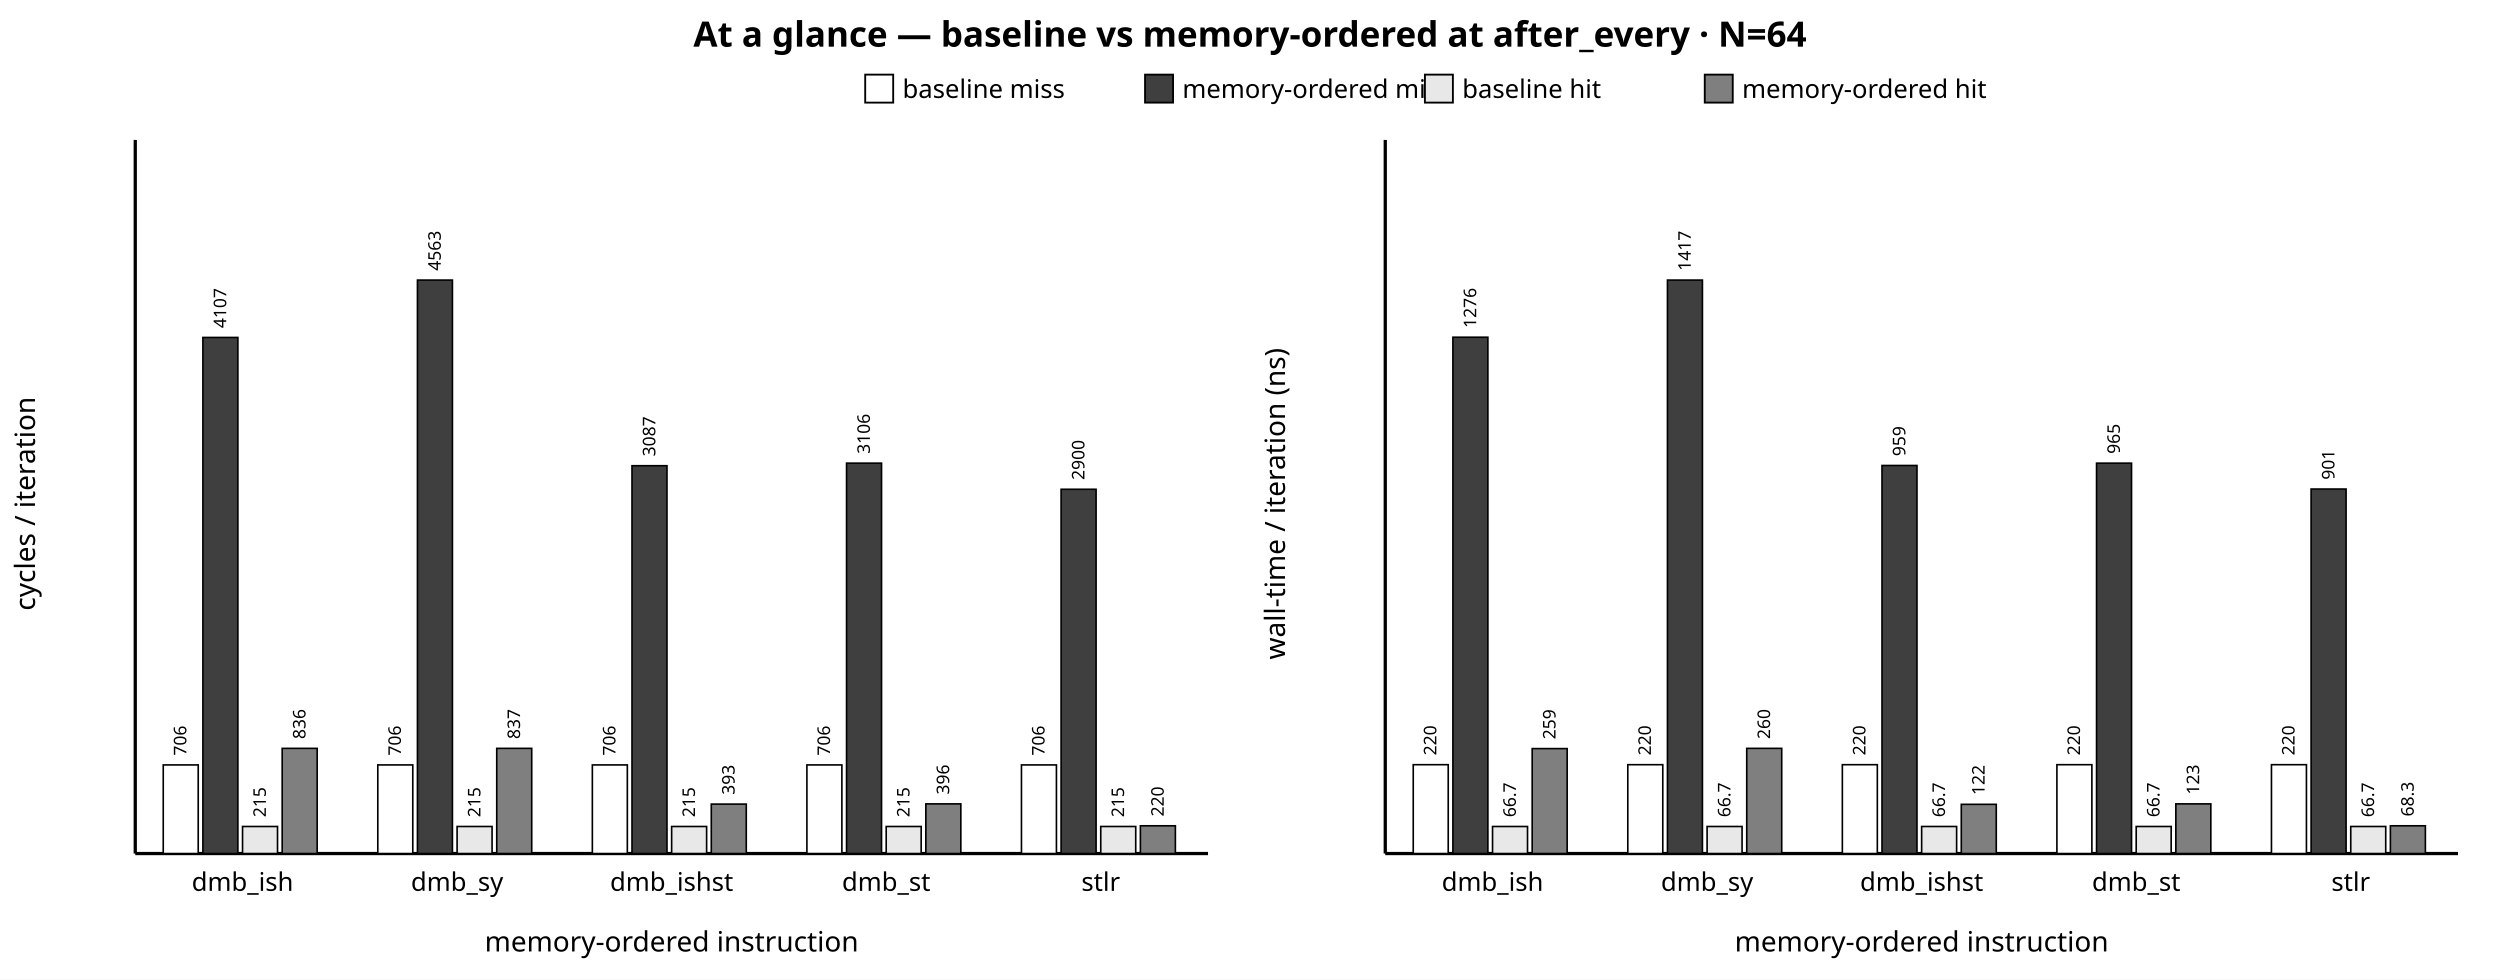
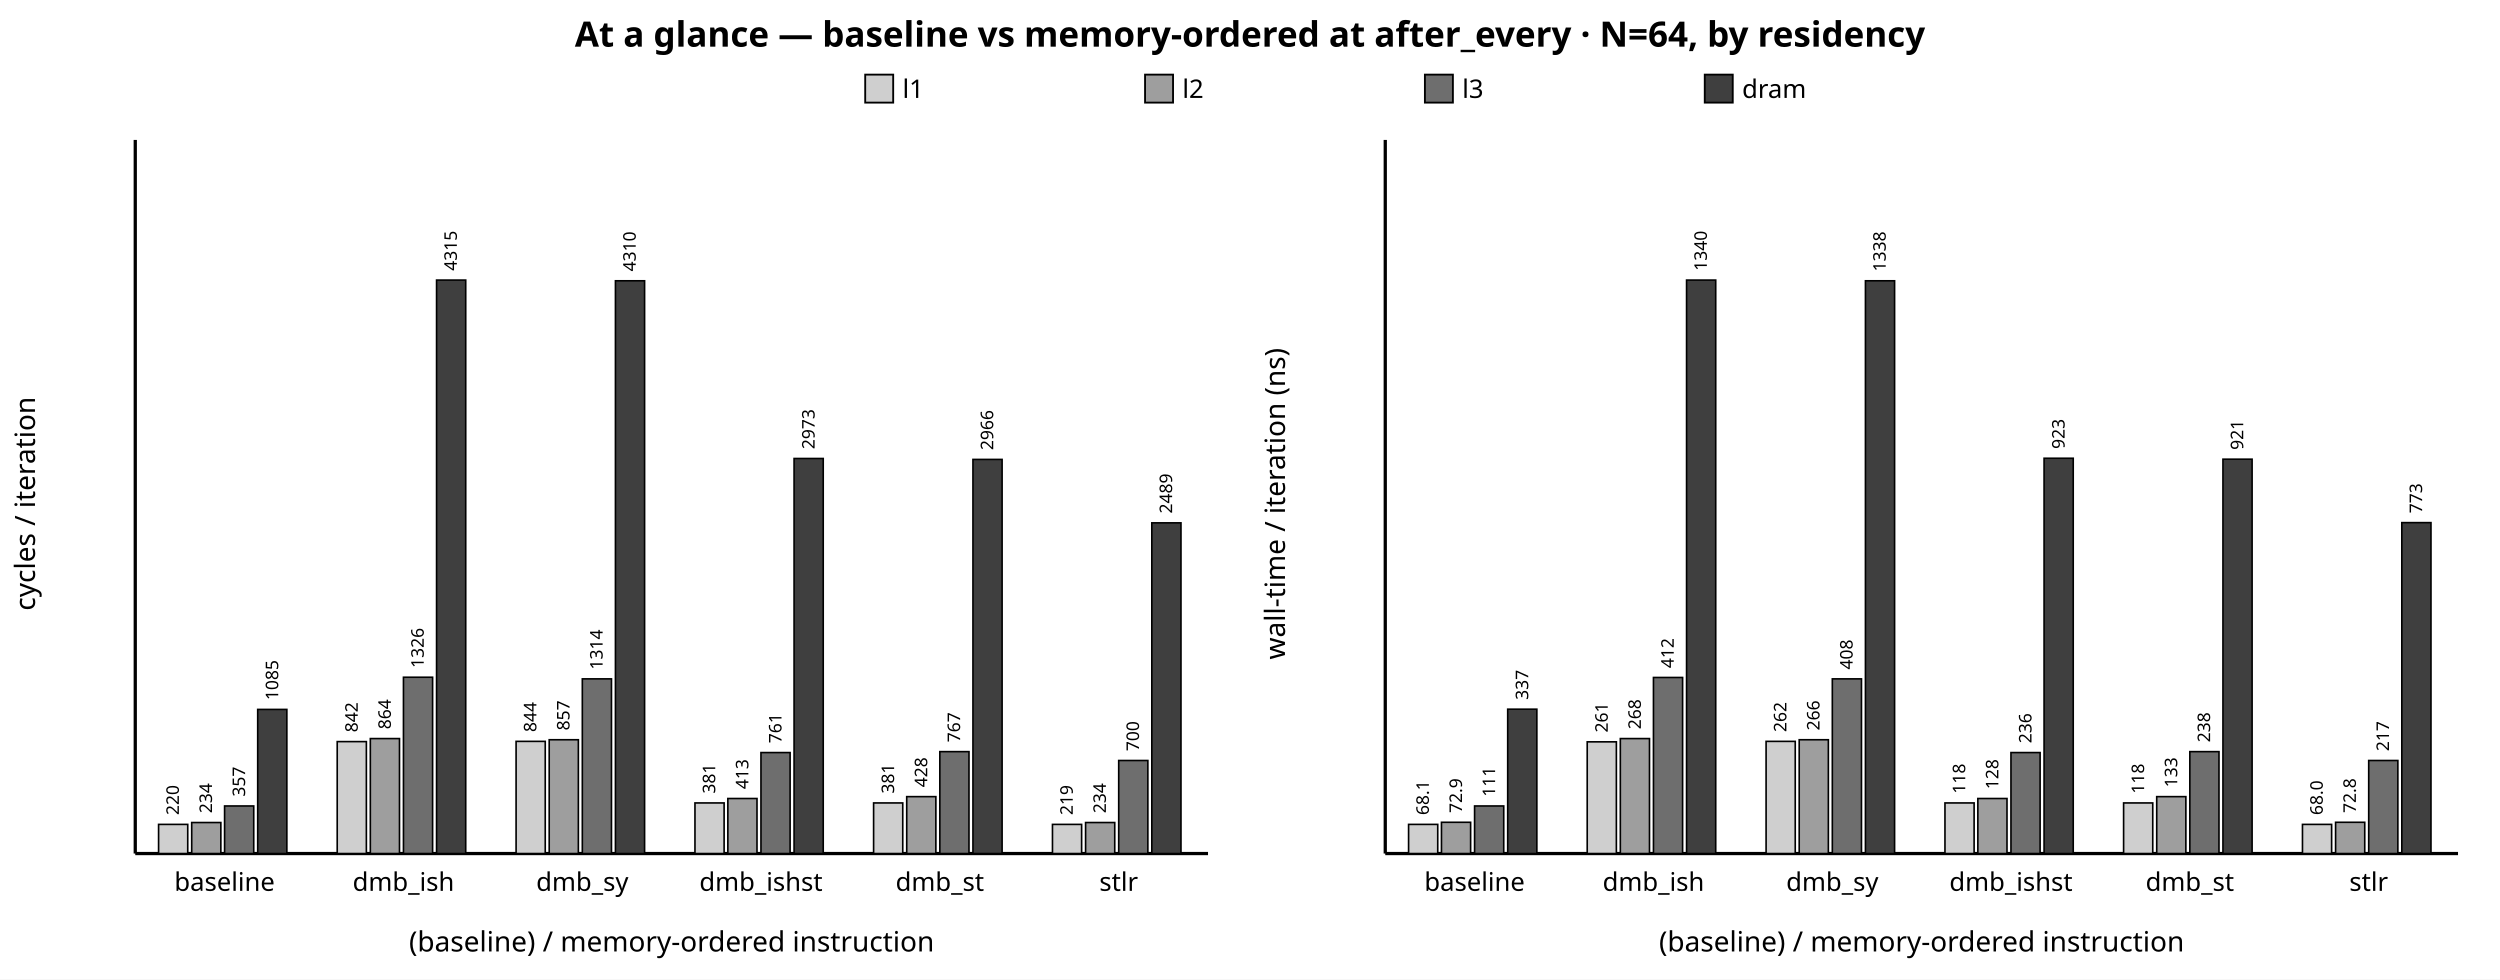
<svg xmlns="http://www.w3.org/2000/svg" width="1072" height="420" viewBox="0 0 1072 420" font-family="sans-serif">
  <rect width="1072" height="420" fill="white" />
-   <text x="536" y="20" text-anchor="middle" font-size="15" font-weight="bold">At a glance — baseline vs memory-ordered at after_every · N=64</text>
-   <rect x="371" y="32" width="12" height="12" fill="#ffffff" stroke="black" stroke-width="0.8" />
-   <text x="387" y="42" font-size="11">baseline miss</text>
-   <rect x="491" y="32" width="12" height="12" fill="#3f3f3f" stroke="black" stroke-width="0.8" />
-   <text x="507" y="42" font-size="11">memory-ordered miss</text>
-   <rect x="611" y="32" width="12" height="12" fill="#e8e8e8" stroke="black" stroke-width="0.8" />
-   <text x="627" y="42" font-size="11">baseline hit</text>
-   <rect x="731" y="32" width="12" height="12" fill="#7f7f7f" stroke="black" stroke-width="0.8" />
-   <text x="747" y="42" font-size="11">memory-ordered hit</text>
+   <text x="536" y="20" text-anchor="middle" font-size="15" font-weight="bold">At a glance — baseline vs memory-ordered at after_every · N=64, by residency</text>
+   <rect x="371" y="32" width="12" height="12" fill="#cfcfcf" stroke="black" stroke-width="0.8" />
+   <text x="387" y="42" font-size="11">l1</text>
+   <rect x="491" y="32" width="12" height="12" fill="#9e9e9e" stroke="black" stroke-width="0.8" />
+   <text x="507" y="42" font-size="11">l2</text>
+   <rect x="611" y="32" width="12" height="12" fill="#6e6e6e" stroke="black" stroke-width="0.8" />
+   <text x="627" y="42" font-size="11">l3</text>
+   <rect x="731" y="32" width="12" height="12" fill="#3f3f3f" stroke="black" stroke-width="0.8" />
+   <text x="747" y="42" font-size="11">dram</text>
  <line x1="58" y1="60" x2="58" y2="366" stroke="black" stroke-width="1.4" />
  <line x1="58" y1="366" x2="518" y2="366" stroke="black" stroke-width="1.4" />
  <text x="15" y="216" font-size="12" text-anchor="middle" transform="rotate(-90 15 216)">cycles / iteration</text>
-   <text x="288" y="408" font-size="12" text-anchor="middle">memory-ordered instruction</text>
-   <rect x="70.0" y="328.0" width="15.0" height="38.0" fill="#ffffff" stroke="black" stroke-width="0.7" />
-   <text x="79.9" y="324.0" font-size="7.5" text-anchor="start" transform="rotate(-90 79.9 324.0)">706</text>
-   <rect x="87.0" y="144.7" width="15.0" height="221.3" fill="#3f3f3f" stroke="black" stroke-width="0.7" />
-   <text x="97.0" y="140.7" font-size="7.5" text-anchor="start" transform="rotate(-90 97.0 140.7)">4107</text>
-   <rect x="104.0" y="354.4" width="15.0" height="11.6" fill="#e8e8e8" stroke="black" stroke-width="0.7" />
-   <text x="114.0" y="350.4" font-size="7.5" text-anchor="start" transform="rotate(-90 114.0 350.4)">215</text>
-   <rect x="121.0" y="320.9" width="15.0" height="45.1" fill="#7f7f7f" stroke="black" stroke-width="0.7" />
-   <text x="131.0" y="316.9" font-size="7.5" text-anchor="start" transform="rotate(-90 131.0 316.9)">836</text>
-   <text x="104.0" y="382" font-size="11" text-anchor="middle">dmb_ish</text>
-   <rect x="162.0" y="328.0" width="15.0" height="38.0" fill="#ffffff" stroke="black" stroke-width="0.7" />
-   <text x="171.9" y="324.0" font-size="7.5" text-anchor="start" transform="rotate(-90 171.9 324.0)">706</text>
-   <rect x="179.0" y="120.1" width="15.0" height="245.9" fill="#3f3f3f" stroke="black" stroke-width="0.7" />
-   <text x="189.0" y="116.1" font-size="7.5" text-anchor="start" transform="rotate(-90 189.0 116.1)">4563</text>
-   <rect x="196.0" y="354.4" width="15.0" height="11.6" fill="#e8e8e8" stroke="black" stroke-width="0.7" />
-   <text x="206.0" y="350.4" font-size="7.5" text-anchor="start" transform="rotate(-90 206.0 350.4)">215</text>
-   <rect x="213.0" y="320.9" width="15.0" height="45.1" fill="#7f7f7f" stroke="black" stroke-width="0.7" />
-   <text x="223.0" y="316.9" font-size="7.5" text-anchor="start" transform="rotate(-90 223.0 316.9)">837</text>
-   <text x="196.0" y="382" font-size="11" text-anchor="middle">dmb_sy</text>
-   <rect x="254.0" y="328.0" width="15.0" height="38.0" fill="#ffffff" stroke="black" stroke-width="0.7" />
-   <text x="263.9" y="324.0" font-size="7.5" text-anchor="start" transform="rotate(-90 263.9 324.0)">706</text>
-   <rect x="271.0" y="199.7" width="15.0" height="166.3" fill="#3f3f3f" stroke="black" stroke-width="0.7" />
-   <text x="281.0" y="195.7" font-size="7.5" text-anchor="start" transform="rotate(-90 281.0 195.7)">3087</text>
-   <rect x="288.0" y="354.4" width="15.0" height="11.6" fill="#e8e8e8" stroke="black" stroke-width="0.7" />
-   <text x="298.0" y="350.4" font-size="7.5" text-anchor="start" transform="rotate(-90 298.0 350.4)">215</text>
-   <rect x="305.0" y="344.8" width="15.0" height="21.2" fill="#7f7f7f" stroke="black" stroke-width="0.7" />
-   <text x="315.0" y="340.8" font-size="7.5" text-anchor="start" transform="rotate(-90 315.0 340.8)">393</text>
-   <text x="288.0" y="382" font-size="11" text-anchor="middle">dmb_ishst</text>
-   <rect x="346.0" y="328.0" width="15.0" height="38.0" fill="#ffffff" stroke="black" stroke-width="0.7" />
-   <text x="355.9" y="324.0" font-size="7.5" text-anchor="start" transform="rotate(-90 355.9 324.0)">706</text>
-   <rect x="363.0" y="198.6" width="15.0" height="167.4" fill="#3f3f3f" stroke="black" stroke-width="0.7" />
-   <text x="373.0" y="194.6" font-size="7.5" text-anchor="start" transform="rotate(-90 373.0 194.6)">3106</text>
-   <rect x="380.0" y="354.4" width="15.0" height="11.6" fill="#e8e8e8" stroke="black" stroke-width="0.7" />
-   <text x="390.0" y="350.4" font-size="7.5" text-anchor="start" transform="rotate(-90 390.0 350.4)">215</text>
-   <rect x="397.0" y="344.7" width="15.0" height="21.3" fill="#7f7f7f" stroke="black" stroke-width="0.7" />
-   <text x="407.0" y="340.7" font-size="7.5" text-anchor="start" transform="rotate(-90 407.0 340.7)">396</text>
-   <text x="380.0" y="382" font-size="11" text-anchor="middle">dmb_st</text>
-   <rect x="438.0" y="328.0" width="15.0" height="38.0" fill="#ffffff" stroke="black" stroke-width="0.7" />
-   <text x="447.9" y="324.0" font-size="7.5" text-anchor="start" transform="rotate(-90 447.9 324.0)">706</text>
-   <rect x="455.0" y="209.8" width="15.0" height="156.2" fill="#3f3f3f" stroke="black" stroke-width="0.7" />
-   <text x="465.0" y="205.8" font-size="7.5" text-anchor="start" transform="rotate(-90 465.0 205.8)">2900</text>
-   <rect x="472.0" y="354.4" width="15.0" height="11.6" fill="#e8e8e8" stroke="black" stroke-width="0.7" />
-   <text x="482.0" y="350.4" font-size="7.5" text-anchor="start" transform="rotate(-90 482.0 350.4)">215</text>
-   <rect x="489.0" y="354.1" width="15.0" height="11.9" fill="#7f7f7f" stroke="black" stroke-width="0.7" />
-   <text x="499.0" y="350.1" font-size="7.5" text-anchor="start" transform="rotate(-90 499.0 350.1)">220</text>
-   <text x="472.0" y="382" font-size="11" text-anchor="middle">stlr</text>
+   <text x="288" y="408" font-size="12" text-anchor="middle">(baseline) / memory-ordered instruction</text>
+   <rect x="68.0" y="353.5" width="12.5" height="12.5" fill="#cfcfcf" stroke="black" stroke-width="0.7" />
+   <text x="76.7" y="349.5" font-size="7.5" text-anchor="start" transform="rotate(-90 76.7 349.5)">220</text>
+   <rect x="82.2" y="352.7" width="12.5" height="13.3" fill="#9e9e9e" stroke="black" stroke-width="0.7" />
+   <text x="90.9" y="348.7" font-size="7.5" text-anchor="start" transform="rotate(-90 90.9 348.7)">234</text>
+   <rect x="96.3" y="345.6" width="12.5" height="20.4" fill="#6e6e6e" stroke="black" stroke-width="0.7" />
+   <text x="105.1" y="341.6" font-size="7.5" text-anchor="start" transform="rotate(-90 105.1 341.6)">357</text>
+   <rect x="110.5" y="304.2" width="12.5" height="61.8" fill="#3f3f3f" stroke="black" stroke-width="0.7" />
+   <text x="119.3" y="300.2" font-size="7.5" text-anchor="start" transform="rotate(-90 119.3 300.2)">1085</text>
+   <text x="96.3" y="382" font-size="11" text-anchor="middle">baseline</text>
+   <rect x="144.6" y="318.0" width="12.5" height="48.0" fill="#cfcfcf" stroke="black" stroke-width="0.7" />
+   <text x="153.4" y="314.0" font-size="7.5" text-anchor="start" transform="rotate(-90 153.4 314.0)">842</text>
+   <rect x="158.8" y="316.7" width="12.5" height="49.3" fill="#9e9e9e" stroke="black" stroke-width="0.7" />
+   <text x="167.6" y="312.7" font-size="7.5" text-anchor="start" transform="rotate(-90 167.6 312.7)">864</text>
+   <rect x="173.0" y="290.4" width="12.5" height="75.6" fill="#6e6e6e" stroke="black" stroke-width="0.7" />
+   <text x="181.7" y="286.4" font-size="7.5" text-anchor="start" transform="rotate(-90 181.7 286.4)">1326</text>
+   <rect x="187.2" y="120.1" width="12.5" height="245.9" fill="#3f3f3f" stroke="black" stroke-width="0.7" />
+   <text x="195.9" y="116.1" font-size="7.5" text-anchor="start" transform="rotate(-90 195.9 116.1)">4315</text>
+   <text x="173.0" y="382" font-size="11" text-anchor="middle">dmb_ish</text>
+   <rect x="221.3" y="317.9" width="12.5" height="48.1" fill="#cfcfcf" stroke="black" stroke-width="0.7" />
+   <text x="230.0" y="313.9" font-size="7.5" text-anchor="start" transform="rotate(-90 230.0 313.9)">844</text>
+   <rect x="235.5" y="317.2" width="12.5" height="48.8" fill="#9e9e9e" stroke="black" stroke-width="0.7" />
+   <text x="244.2" y="313.2" font-size="7.5" text-anchor="start" transform="rotate(-90 244.2 313.2)">857</text>
+   <rect x="249.7" y="291.1" width="12.5" height="74.9" fill="#6e6e6e" stroke="black" stroke-width="0.7" />
+   <text x="258.4" y="287.1" font-size="7.5" text-anchor="start" transform="rotate(-90 258.4 287.1)">1314</text>
+   <rect x="263.9" y="120.4" width="12.5" height="245.6" fill="#3f3f3f" stroke="black" stroke-width="0.7" />
+   <text x="272.6" y="116.4" font-size="7.5" text-anchor="start" transform="rotate(-90 272.6 116.4)">4310</text>
+   <text x="249.7" y="382" font-size="11" text-anchor="middle">dmb_sy</text>
+   <rect x="298.0" y="344.3" width="12.5" height="21.7" fill="#cfcfcf" stroke="black" stroke-width="0.7" />
+   <text x="306.7" y="340.3" font-size="7.5" text-anchor="start" transform="rotate(-90 306.7 340.3)">381</text>
+   <rect x="312.1" y="342.4" width="12.5" height="23.6" fill="#9e9e9e" stroke="black" stroke-width="0.7" />
+   <text x="320.9" y="338.4" font-size="7.5" text-anchor="start" transform="rotate(-90 320.9 338.4)">413</text>
+   <rect x="326.3" y="322.7" width="12.5" height="43.3" fill="#6e6e6e" stroke="black" stroke-width="0.7" />
+   <text x="335.1" y="318.7" font-size="7.5" text-anchor="start" transform="rotate(-90 335.1 318.7)">761</text>
+   <rect x="340.5" y="196.6" width="12.5" height="169.4" fill="#3f3f3f" stroke="black" stroke-width="0.7" />
+   <text x="349.3" y="192.6" font-size="7.5" text-anchor="start" transform="rotate(-90 349.3 192.6)">2973</text>
+   <text x="326.3" y="382" font-size="11" text-anchor="middle">dmb_ishst</text>
+   <rect x="374.6" y="344.3" width="12.5" height="21.7" fill="#cfcfcf" stroke="black" stroke-width="0.7" />
+   <text x="383.4" y="340.3" font-size="7.5" text-anchor="start" transform="rotate(-90 383.4 340.3)">381</text>
+   <rect x="388.8" y="341.6" width="12.5" height="24.4" fill="#9e9e9e" stroke="black" stroke-width="0.7" />
+   <text x="397.6" y="337.6" font-size="7.5" text-anchor="start" transform="rotate(-90 397.6 337.6)">428</text>
+   <rect x="403.0" y="322.3" width="12.5" height="43.7" fill="#6e6e6e" stroke="black" stroke-width="0.7" />
+   <text x="411.7" y="318.3" font-size="7.5" text-anchor="start" transform="rotate(-90 411.7 318.3)">767</text>
+   <rect x="417.2" y="197.0" width="12.5" height="169.0" fill="#3f3f3f" stroke="black" stroke-width="0.7" />
+   <text x="425.9" y="193.0" font-size="7.5" text-anchor="start" transform="rotate(-90 425.9 193.0)">2966</text>
+   <text x="403.0" y="382" font-size="11" text-anchor="middle">dmb_st</text>
+   <rect x="451.3" y="353.5" width="12.5" height="12.5" fill="#cfcfcf" stroke="black" stroke-width="0.7" />
+   <text x="460.0" y="349.5" font-size="7.5" text-anchor="start" transform="rotate(-90 460.0 349.5)">219</text>
+   <rect x="465.5" y="352.7" width="12.5" height="13.3" fill="#9e9e9e" stroke="black" stroke-width="0.7" />
+   <text x="474.2" y="348.7" font-size="7.5" text-anchor="start" transform="rotate(-90 474.2 348.7)">234</text>
+   <rect x="479.7" y="326.1" width="12.5" height="39.9" fill="#6e6e6e" stroke="black" stroke-width="0.7" />
+   <text x="488.4" y="322.1" font-size="7.5" text-anchor="start" transform="rotate(-90 488.4 322.1)">700</text>
+   <rect x="493.9" y="224.2" width="12.5" height="141.8" fill="#3f3f3f" stroke="black" stroke-width="0.7" />
+   <text x="502.6" y="220.2" font-size="7.5" text-anchor="start" transform="rotate(-90 502.6 220.2)">2489</text>
+   <text x="479.7" y="382" font-size="11" text-anchor="middle">stlr</text>
  <line x1="594" y1="60" x2="594" y2="366" stroke="black" stroke-width="1.4" />
  <line x1="594" y1="366" x2="1054" y2="366" stroke="black" stroke-width="1.4" />
  <text x="551" y="216" font-size="12" text-anchor="middle" transform="rotate(-90 551 216)">wall-time / iteration (ns)</text>
-   <text x="824" y="408" font-size="12" text-anchor="middle">memory-ordered instruction</text>
-   <rect x="606.0" y="327.9" width="15.0" height="38.1" fill="#ffffff" stroke="black" stroke-width="0.7" />
-   <text x="615.9" y="323.9" font-size="7.5" text-anchor="start" transform="rotate(-90 615.9 323.9)">220</text>
-   <rect x="623.0" y="144.6" width="15.0" height="221.4" fill="#3f3f3f" stroke="black" stroke-width="0.7" />
-   <text x="633.0" y="140.6" font-size="7.5" text-anchor="start" transform="rotate(-90 633.0 140.6)">1276</text>
-   <rect x="640.0" y="354.4" width="15.0" height="11.6" fill="#e8e8e8" stroke="black" stroke-width="0.7" />
-   <text x="650.0" y="350.4" font-size="7.5" text-anchor="start" transform="rotate(-90 650.0 350.4)">66.7</text>
-   <rect x="657.0" y="321.0" width="15.0" height="45.0" fill="#7f7f7f" stroke="black" stroke-width="0.7" />
-   <text x="667.0" y="317.0" font-size="7.5" text-anchor="start" transform="rotate(-90 667.0 317.0)">259</text>
-   <text x="640.0" y="382" font-size="11" text-anchor="middle">dmb_ish</text>
-   <rect x="698.0" y="327.9" width="15.0" height="38.1" fill="#ffffff" stroke="black" stroke-width="0.7" />
-   <text x="707.9" y="323.9" font-size="7.5" text-anchor="start" transform="rotate(-90 707.9 323.9)">220</text>
-   <rect x="715.0" y="120.1" width="15.0" height="245.9" fill="#3f3f3f" stroke="black" stroke-width="0.7" />
-   <text x="725.0" y="116.1" font-size="7.5" text-anchor="start" transform="rotate(-90 725.0 116.1)">1417</text>
-   <rect x="732.0" y="354.4" width="15.0" height="11.6" fill="#e8e8e8" stroke="black" stroke-width="0.7" />
-   <text x="742.0" y="350.4" font-size="7.5" text-anchor="start" transform="rotate(-90 742.0 350.4)">66.7</text>
-   <rect x="749.0" y="320.9" width="15.0" height="45.1" fill="#7f7f7f" stroke="black" stroke-width="0.7" />
-   <text x="759.0" y="316.9" font-size="7.5" text-anchor="start" transform="rotate(-90 759.0 316.9)">260</text>
-   <text x="732.0" y="382" font-size="11" text-anchor="middle">dmb_sy</text>
-   <rect x="790.0" y="327.9" width="15.0" height="38.1" fill="#ffffff" stroke="black" stroke-width="0.7" />
-   <text x="799.9" y="323.9" font-size="7.5" text-anchor="start" transform="rotate(-90 799.9 323.9)">220</text>
-   <rect x="807.0" y="199.6" width="15.0" height="166.4" fill="#3f3f3f" stroke="black" stroke-width="0.7" />
-   <text x="817.0" y="195.6" font-size="7.5" text-anchor="start" transform="rotate(-90 817.0 195.6)">959</text>
-   <rect x="824.0" y="354.4" width="15.0" height="11.6" fill="#e8e8e8" stroke="black" stroke-width="0.7" />
-   <text x="834.0" y="350.4" font-size="7.5" text-anchor="start" transform="rotate(-90 834.0 350.4)">66.7</text>
-   <rect x="841.0" y="344.9" width="15.0" height="21.1" fill="#7f7f7f" stroke="black" stroke-width="0.7" />
-   <text x="851.0" y="340.9" font-size="7.5" text-anchor="start" transform="rotate(-90 851.0 340.9)">122</text>
-   <text x="824.0" y="382" font-size="11" text-anchor="middle">dmb_ishst</text>
-   <rect x="882.0" y="327.9" width="15.0" height="38.1" fill="#ffffff" stroke="black" stroke-width="0.7" />
-   <text x="891.9" y="323.9" font-size="7.5" text-anchor="start" transform="rotate(-90 891.9 323.9)">220</text>
-   <rect x="899.0" y="198.6" width="15.0" height="167.4" fill="#3f3f3f" stroke="black" stroke-width="0.7" />
-   <text x="909.0" y="194.6" font-size="7.5" text-anchor="start" transform="rotate(-90 909.0 194.6)">965</text>
-   <rect x="916.0" y="354.4" width="15.0" height="11.6" fill="#e8e8e8" stroke="black" stroke-width="0.7" />
-   <text x="926.0" y="350.4" font-size="7.5" text-anchor="start" transform="rotate(-90 926.0 350.4)">66.7</text>
-   <rect x="933.0" y="344.7" width="15.0" height="21.3" fill="#7f7f7f" stroke="black" stroke-width="0.7" />
-   <text x="943.0" y="340.7" font-size="7.5" text-anchor="start" transform="rotate(-90 943.0 340.7)">123</text>
-   <text x="916.0" y="382" font-size="11" text-anchor="middle">dmb_st</text>
-   <rect x="974.0" y="327.9" width="15.0" height="38.1" fill="#ffffff" stroke="black" stroke-width="0.7" />
-   <text x="983.9" y="323.9" font-size="7.5" text-anchor="start" transform="rotate(-90 983.9 323.9)">220</text>
-   <rect x="991.0" y="209.7" width="15.0" height="156.3" fill="#3f3f3f" stroke="black" stroke-width="0.7" />
-   <text x="1001.0" y="205.7" font-size="7.5" text-anchor="start" transform="rotate(-90 1001.0 205.7)">901</text>
-   <rect x="1008.0" y="354.4" width="15.0" height="11.6" fill="#e8e8e8" stroke="black" stroke-width="0.7" />
-   <text x="1018.0" y="350.4" font-size="7.5" text-anchor="start" transform="rotate(-90 1018.0 350.4)">66.7</text>
-   <rect x="1025.0" y="354.1" width="15.0" height="11.9" fill="#7f7f7f" stroke="black" stroke-width="0.7" />
-   <text x="1035.0" y="350.1" font-size="7.5" text-anchor="start" transform="rotate(-90 1035.0 350.1)">68.3</text>
-   <text x="1008.0" y="382" font-size="11" text-anchor="middle">stlr</text>
+   <text x="824" y="408" font-size="12" text-anchor="middle">(baseline) / memory-ordered instruction</text>
+   <rect x="604.0" y="353.5" width="12.5" height="12.5" fill="#cfcfcf" stroke="black" stroke-width="0.7" />
+   <text x="612.7" y="349.5" font-size="7.5" text-anchor="start" transform="rotate(-90 612.7 349.5)">68.1</text>
+   <rect x="618.1" y="352.6" width="12.5" height="13.4" fill="#9e9e9e" stroke="black" stroke-width="0.7" />
+   <text x="626.9" y="348.6" font-size="7.5" text-anchor="start" transform="rotate(-90 626.9 348.6)">72.9</text>
+   <rect x="632.3" y="345.6" width="12.5" height="20.4" fill="#6e6e6e" stroke="black" stroke-width="0.7" />
+   <text x="641.1" y="341.6" font-size="7.5" text-anchor="start" transform="rotate(-90 641.1 341.6)">111</text>
+   <rect x="646.5" y="304.1" width="12.5" height="61.9" fill="#3f3f3f" stroke="black" stroke-width="0.7" />
+   <text x="655.3" y="300.1" font-size="7.5" text-anchor="start" transform="rotate(-90 655.3 300.1)">337</text>
+   <text x="632.3" y="382" font-size="11" text-anchor="middle">baseline</text>
+   <rect x="680.6" y="318.1" width="12.5" height="47.9" fill="#cfcfcf" stroke="black" stroke-width="0.7" />
+   <text x="689.4" y="314.1" font-size="7.5" text-anchor="start" transform="rotate(-90 689.4 314.1)">261</text>
+   <rect x="694.8" y="316.7" width="12.5" height="49.3" fill="#9e9e9e" stroke="black" stroke-width="0.7" />
+   <text x="703.6" y="312.7" font-size="7.5" text-anchor="start" transform="rotate(-90 703.6 312.7)">268</text>
+   <rect x="709.0" y="290.5" width="12.5" height="75.5" fill="#6e6e6e" stroke="black" stroke-width="0.7" />
+   <text x="717.7" y="286.5" font-size="7.5" text-anchor="start" transform="rotate(-90 717.7 286.5)">412</text>
+   <rect x="723.2" y="120.1" width="12.5" height="245.9" fill="#3f3f3f" stroke="black" stroke-width="0.7" />
+   <text x="731.9" y="116.1" font-size="7.5" text-anchor="start" transform="rotate(-90 731.9 116.1)">1340</text>
+   <text x="709.0" y="382" font-size="11" text-anchor="middle">dmb_ish</text>
+   <rect x="757.3" y="317.9" width="12.5" height="48.1" fill="#cfcfcf" stroke="black" stroke-width="0.7" />
+   <text x="766.0" y="313.9" font-size="7.5" text-anchor="start" transform="rotate(-90 766.0 313.9)">262</text>
+   <rect x="771.5" y="317.2" width="12.5" height="48.8" fill="#9e9e9e" stroke="black" stroke-width="0.7" />
+   <text x="780.2" y="313.2" font-size="7.5" text-anchor="start" transform="rotate(-90 780.2 313.2)">266</text>
+   <rect x="785.7" y="291.1" width="12.5" height="74.9" fill="#6e6e6e" stroke="black" stroke-width="0.7" />
+   <text x="794.4" y="287.1" font-size="7.5" text-anchor="start" transform="rotate(-90 794.4 287.1)">408</text>
+   <rect x="799.9" y="120.4" width="12.5" height="245.6" fill="#3f3f3f" stroke="black" stroke-width="0.7" />
+   <text x="808.6" y="116.4" font-size="7.5" text-anchor="start" transform="rotate(-90 808.6 116.4)">1338</text>
+   <text x="785.7" y="382" font-size="11" text-anchor="middle">dmb_sy</text>
+   <rect x="834.0" y="344.3" width="12.5" height="21.7" fill="#cfcfcf" stroke="black" stroke-width="0.7" />
+   <text x="842.7" y="340.3" font-size="7.5" text-anchor="start" transform="rotate(-90 842.7 340.3)">118</text>
+   <rect x="848.1" y="342.4" width="12.5" height="23.6" fill="#9e9e9e" stroke="black" stroke-width="0.7" />
+   <text x="856.9" y="338.4" font-size="7.5" text-anchor="start" transform="rotate(-90 856.9 338.4)">128</text>
+   <rect x="862.3" y="322.7" width="12.5" height="43.3" fill="#6e6e6e" stroke="black" stroke-width="0.7" />
+   <text x="871.1" y="318.7" font-size="7.5" text-anchor="start" transform="rotate(-90 871.1 318.7)">236</text>
+   <rect x="876.5" y="196.5" width="12.5" height="169.5" fill="#3f3f3f" stroke="black" stroke-width="0.7" />
+   <text x="885.3" y="192.5" font-size="7.5" text-anchor="start" transform="rotate(-90 885.3 192.5)">923</text>
+   <text x="862.3" y="382" font-size="11" text-anchor="middle">dmb_ishst</text>
+   <rect x="910.6" y="344.3" width="12.5" height="21.7" fill="#cfcfcf" stroke="black" stroke-width="0.7" />
+   <text x="919.4" y="340.3" font-size="7.5" text-anchor="start" transform="rotate(-90 919.4 340.3)">118</text>
+   <rect x="924.8" y="341.6" width="12.5" height="24.4" fill="#9e9e9e" stroke="black" stroke-width="0.7" />
+   <text x="933.6" y="337.6" font-size="7.5" text-anchor="start" transform="rotate(-90 933.6 337.6)">133</text>
+   <rect x="939.0" y="322.3" width="12.5" height="43.7" fill="#6e6e6e" stroke="black" stroke-width="0.7" />
+   <text x="947.7" y="318.3" font-size="7.5" text-anchor="start" transform="rotate(-90 947.7 318.3)">238</text>
+   <rect x="953.2" y="196.9" width="12.5" height="169.1" fill="#3f3f3f" stroke="black" stroke-width="0.7" />
+   <text x="961.9" y="192.9" font-size="7.5" text-anchor="start" transform="rotate(-90 961.9 192.9)">921</text>
+   <text x="939.0" y="382" font-size="11" text-anchor="middle">dmb_st</text>
+   <rect x="987.3" y="353.5" width="12.5" height="12.5" fill="#cfcfcf" stroke="black" stroke-width="0.7" />
+   <text x="996.0" y="349.5" font-size="7.5" text-anchor="start" transform="rotate(-90 996.0 349.5)">68.0</text>
+   <rect x="1001.5" y="352.6" width="12.5" height="13.4" fill="#9e9e9e" stroke="black" stroke-width="0.7" />
+   <text x="1010.2" y="348.6" font-size="7.5" text-anchor="start" transform="rotate(-90 1010.2 348.6)">72.8</text>
+   <rect x="1015.7" y="326.1" width="12.5" height="39.9" fill="#6e6e6e" stroke="black" stroke-width="0.7" />
+   <text x="1024.4" y="322.1" font-size="7.5" text-anchor="start" transform="rotate(-90 1024.4 322.1)">217</text>
+   <rect x="1029.9" y="224.1" width="12.5" height="141.9" fill="#3f3f3f" stroke="black" stroke-width="0.7" />
+   <text x="1038.6" y="220.1" font-size="7.5" text-anchor="start" transform="rotate(-90 1038.6 220.1)">773</text>
+   <text x="1015.7" y="382" font-size="11" text-anchor="middle">stlr</text>
</svg>
